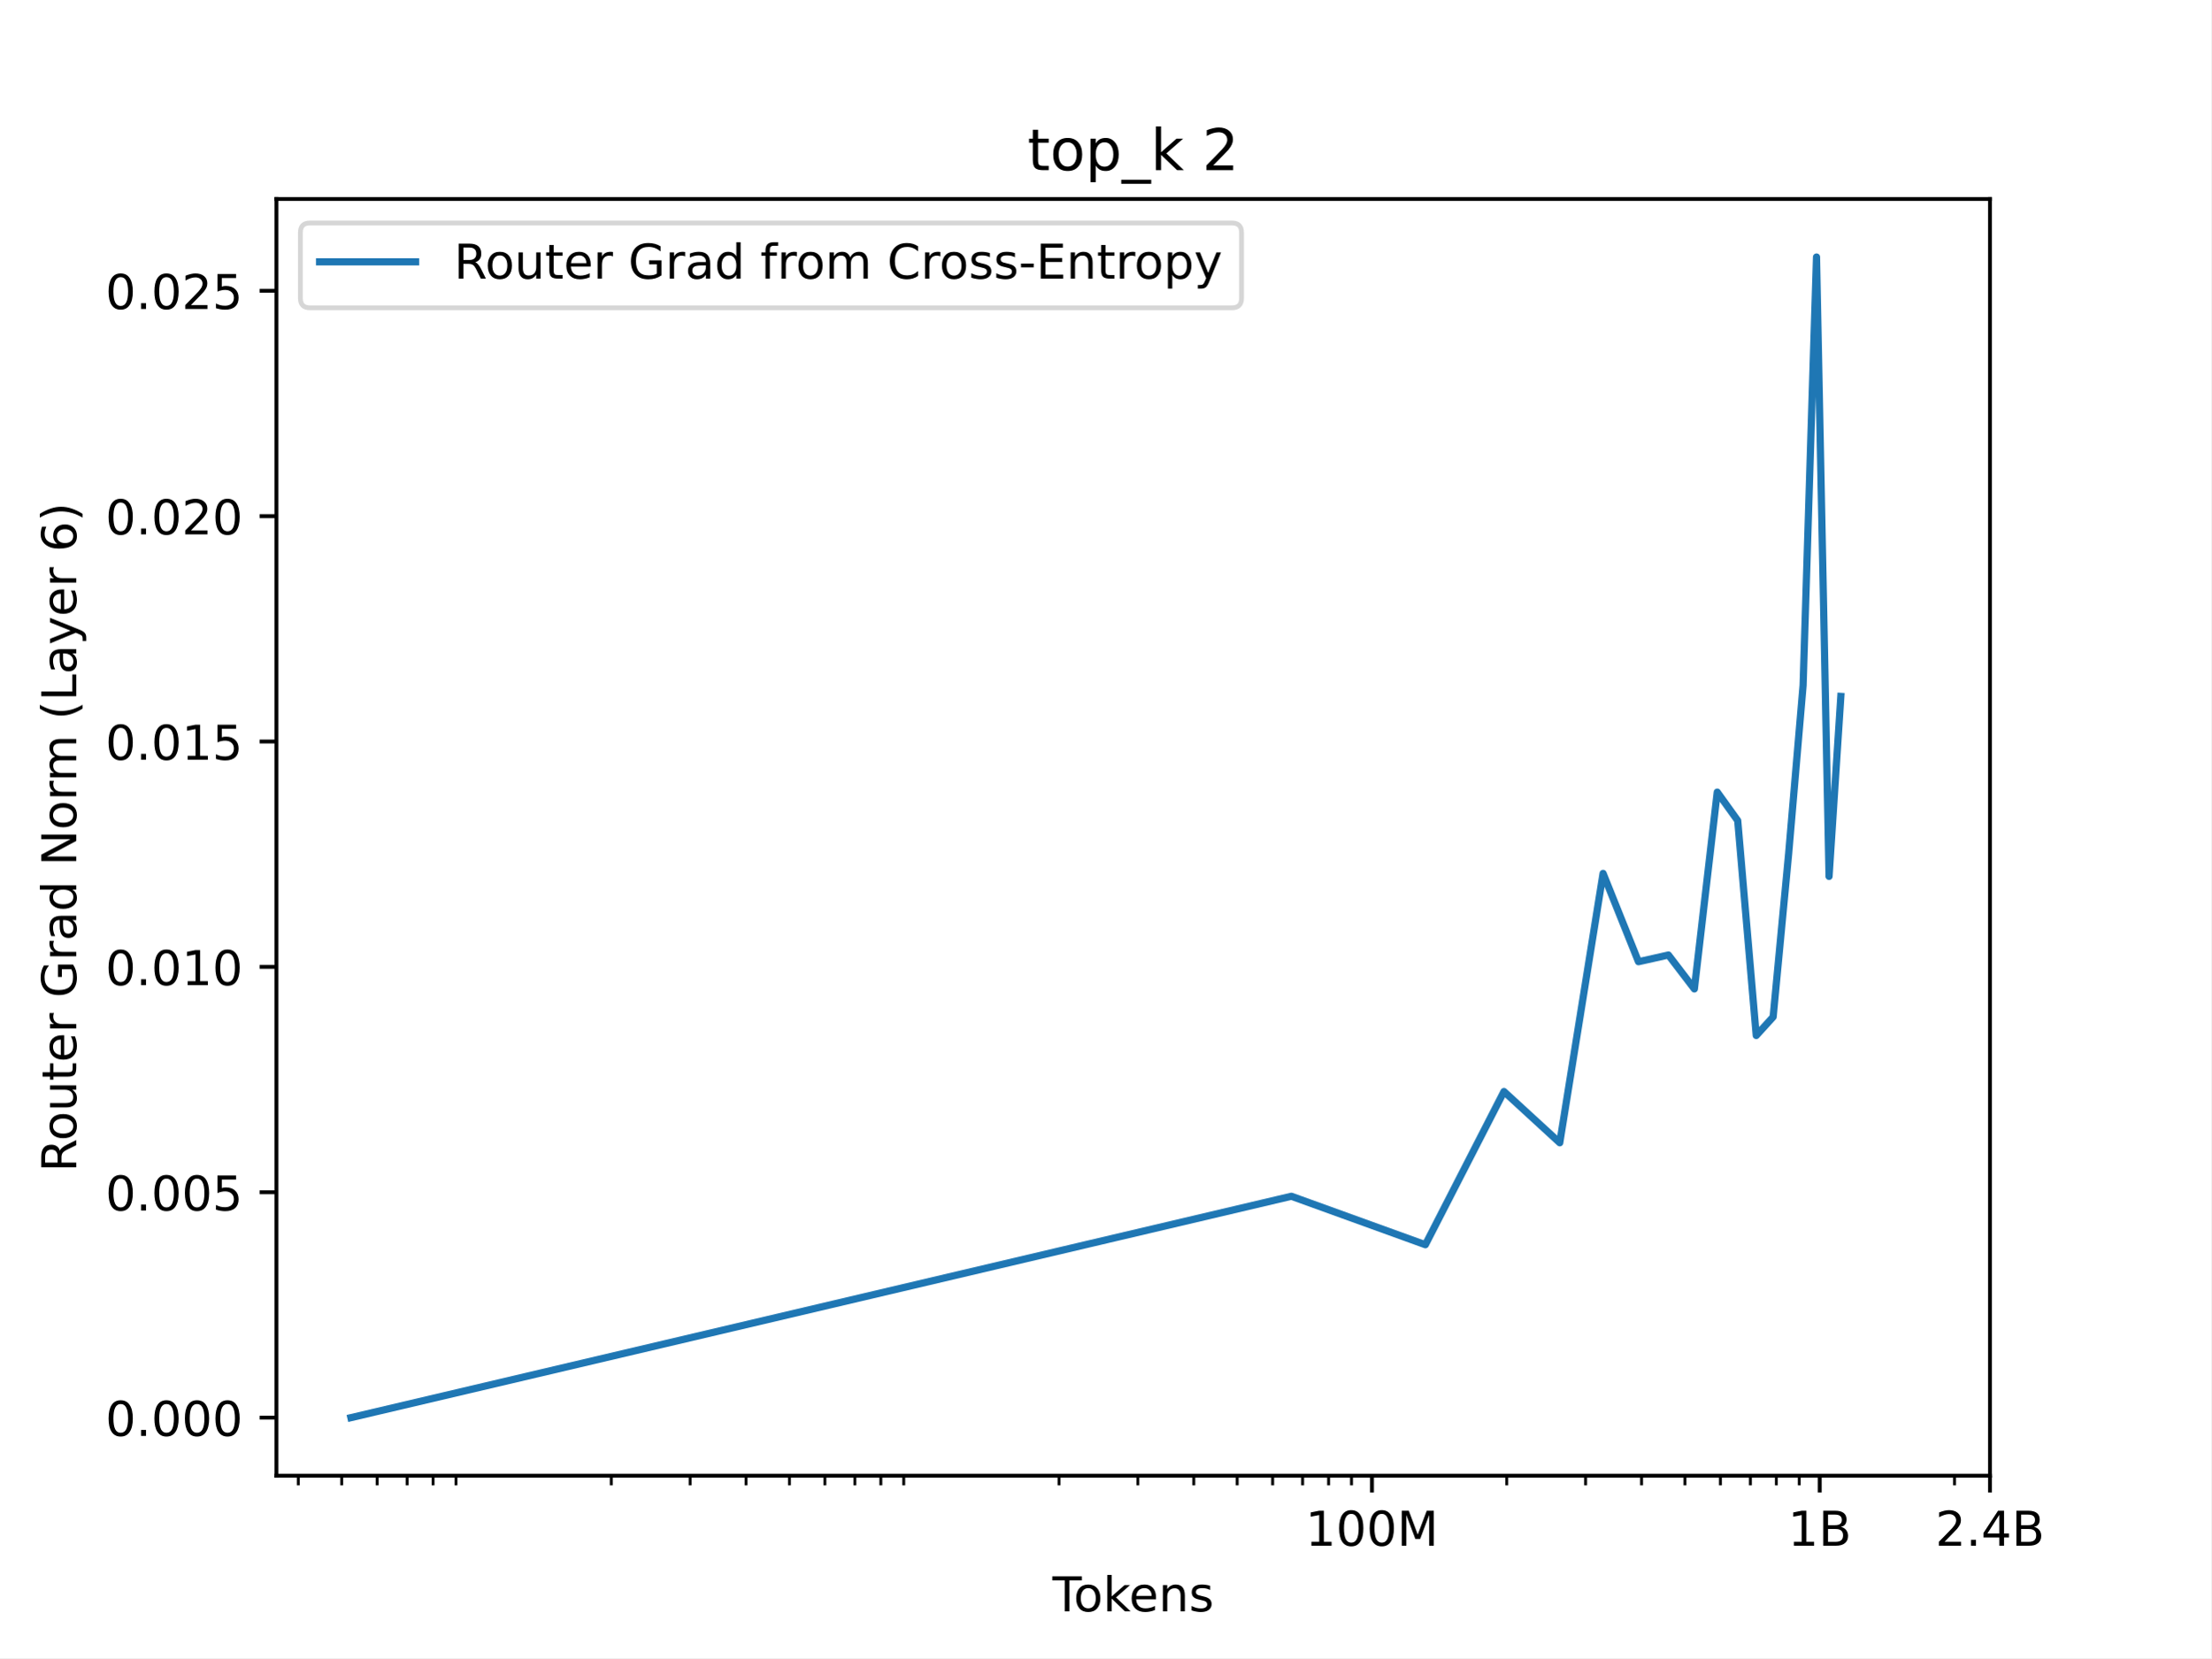
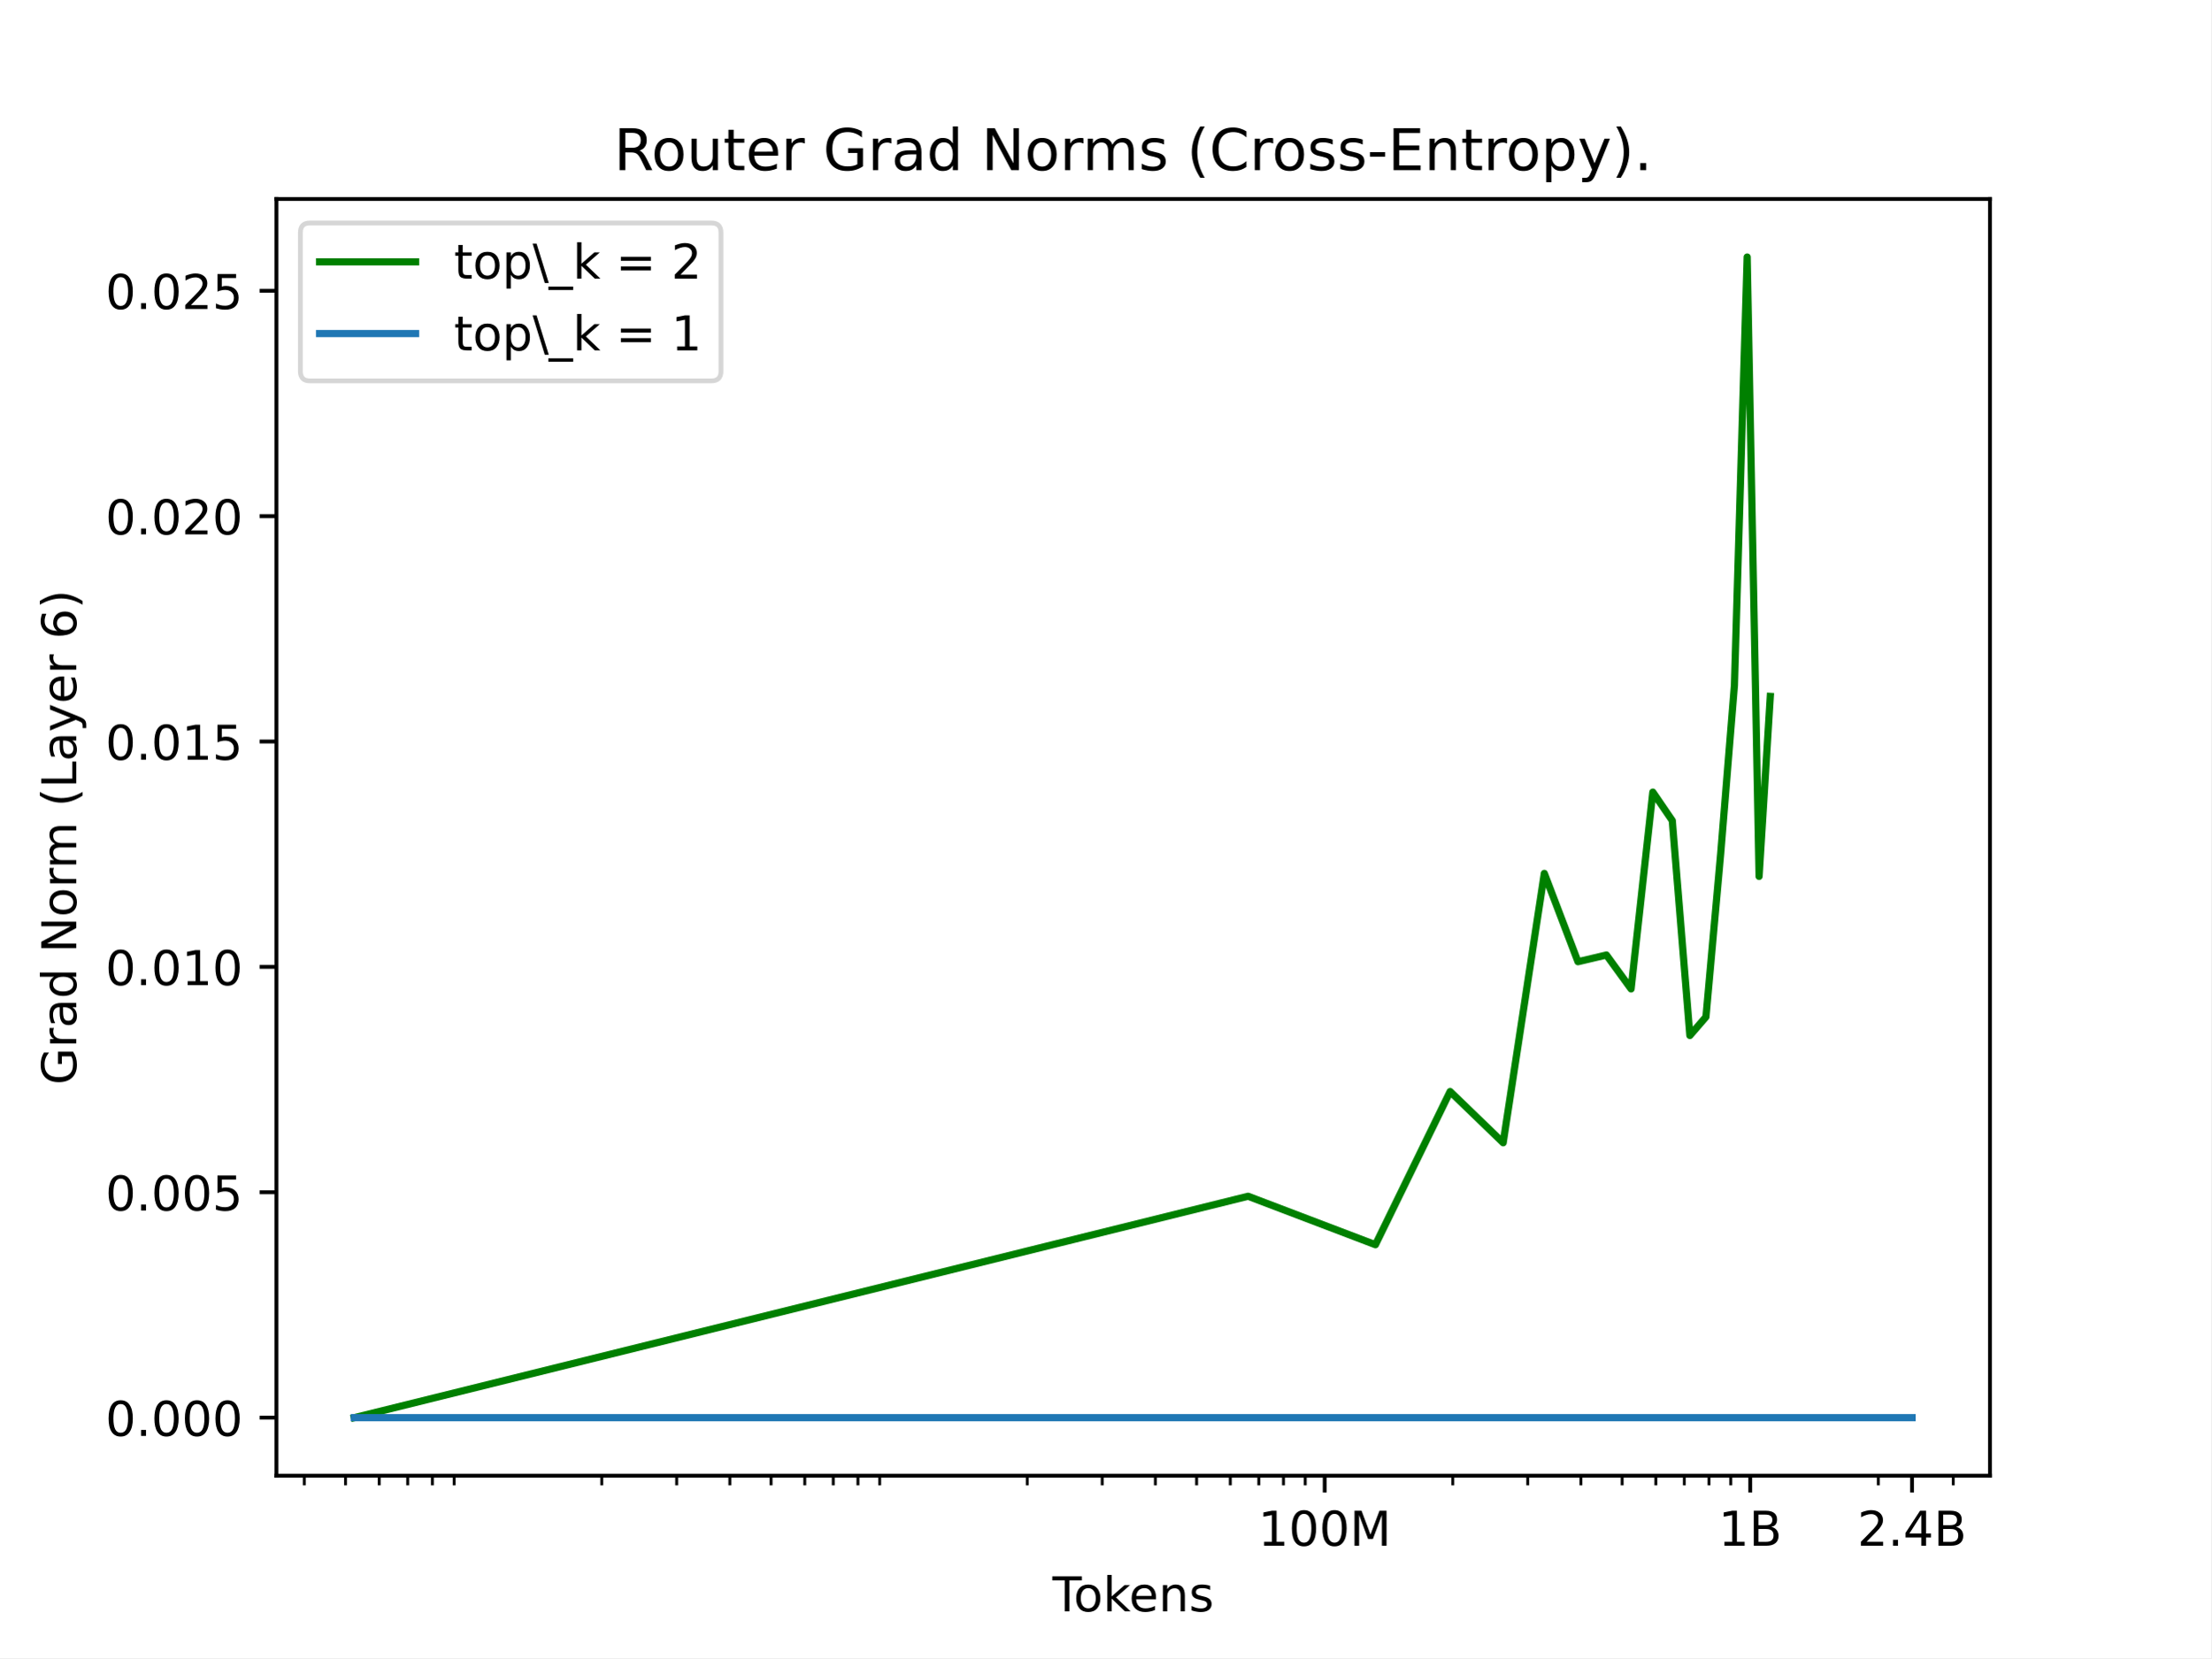
<svg xmlns="http://www.w3.org/2000/svg" xmlns:xlink="http://www.w3.org/1999/xlink" width="460.8pt" height="345.6pt" viewBox="0 0 460.8 345.6" version="1.1">
  <defs>
    <style type="text/css">*{stroke-linejoin: round; stroke-linecap: butt}</style>
  </defs>
  <g id="figure_1">
    <g id="patch_1">
      <path d="M 0 345.6  L 460.8 345.6  L 460.8 0  L 0 0  z " style="fill: #ffffff" />
    </g>
    <g id="axes_1">
      <g id="patch_2">
        <path d="M 57.6 307.584  L 414.72 307.584  L 414.72 41.472  L 57.6 41.472  z " style="fill: #ffffff" />
      </g>
-       <g id="PolyCollection_1">
+       <g id="FillBetweenPolyCollection_1">
        <defs>
-           <path id="me94cf1fead" d="M 73.126 -50.112  L 73.126 -50.112  L 73.126 -50.112  L 73.126 -50.112  z " style="stroke: #1f77b4; stroke-opacity: 0.2" />
+           <path id="ma7cb4c779b" d="M 73.833 -50.112  L 73.833 -50.112  L 73.833 -50.112  L 73.833 -50.112  z " style="stroke: #008000; stroke-opacity: 0.2" />
        </defs>
-         <g clip-path="url(#p4fa80545c4)">
-           <use xlink:href="#me94cf1fead" x="0" y="345.6" style="fill: #1f77b4; fill-opacity: 0.2; stroke: #1f77b4; stroke-opacity: 0.2" />
+         <g clip-path="url(#p70113e1fad)">
+           <use xlink:href="#ma7cb4c779b" x="0" y="345.6" style="fill: #008000; fill-opacity: 0.2; stroke: #008000; stroke-opacity: 0.2" />
+         </g>
+       </g>
+       <g id="FillBetweenPolyCollection_2">
+         <defs>
+           <path id="m716327ec53" d="M 73.833 -50.112  L 73.833 -50.112  L 73.833 -50.112  L 73.833 -50.112  z " style="stroke: #1f77b4; stroke-opacity: 0.2" />
+         </defs>
+         <g clip-path="url(#p70113e1fad)">
+           <use xlink:href="#m716327ec53" x="0" y="345.6" style="fill: #1f77b4; fill-opacity: 0.2; stroke: #1f77b4; stroke-opacity: 0.2" />
        </g>
      </g>
      <g id="matplotlib.axis_1">
        <g id="xtick_1">
          <g id="line2d_1">
            <defs>
-               <path id="ma7fd88586e" d="M 0 0  L 0 3.5  " style="stroke: #000000; stroke-width: 0.8" />
+               <path id="mc88bdb0d83" d="M 0 0  L 0 3.5  " style="stroke: #000000; stroke-width: 0.8" />
            </defs>
            <g>
-               <use xlink:href="#ma7fd88586e" x="285.925" y="307.584" style="stroke: #000000; stroke-width: 0.8" />
+               <use xlink:href="#mc88bdb0d83" x="276.072" y="307.584" style="stroke: #000000; stroke-width: 0.8" />
            </g>
          </g>
          <g id="text_1">
-             <text style="font: 10px 'DejaVu Sans', 'Bitstream Vera Sans', 'Computer Modern Sans Serif', 'Lucida Grande', 'Verdana', 'Geneva', 'Lucid', 'Arial', 'Helvetica', 'Avant Garde', sans-serif; text-anchor: middle" x="285.925" y="322.182" transform="rotate(-0 285.925 322.1824)">100M</text>
+             <text style="font-size: 10px; font-family: 'DejaVu Sans', 'Bitstream Vera Sans', 'Computer Modern Sans Serif', 'Lucida Grande', 'Verdana', 'Geneva', 'Lucid', 'Arial', 'Helvetica', 'Avant Garde', sans-serif; text-anchor: middle" x="276.072" y="322.182" transform="rotate(-0 276.0721 322.1824)">100M</text>
          </g>
        </g>
        <g id="xtick_2">
          <g id="line2d_2">
            <g>
-               <use xlink:href="#ma7fd88586e" x="379.24" y="307.584" style="stroke: #000000; stroke-width: 0.8" />
+               <use xlink:href="#mc88bdb0d83" x="364.757" y="307.584" style="stroke: #000000; stroke-width: 0.8" />
            </g>
          </g>
          <g id="text_2">
-             <text style="font: 10px 'DejaVu Sans', 'Bitstream Vera Sans', 'Computer Modern Sans Serif', 'Lucida Grande', 'Verdana', 'Geneva', 'Lucid', 'Arial', 'Helvetica', 'Avant Garde', sans-serif; text-anchor: middle" x="379.24" y="322.182" transform="rotate(-0 379.2404 322.1824)">1B</text>
+             <text style="font-size: 10px; font-family: 'DejaVu Sans', 'Bitstream Vera Sans', 'Computer Modern Sans Serif', 'Lucida Grande', 'Verdana', 'Geneva', 'Lucid', 'Arial', 'Helvetica', 'Avant Garde', sans-serif; text-anchor: middle" x="364.757" y="322.182" transform="rotate(-0 364.7569 322.1824)">1B</text>
          </g>
        </g>
        <g id="xtick_3">
          <g id="line2d_3">
            <g>
-               <use xlink:href="#ma7fd88586e" x="414.72" y="307.584" style="stroke: #000000; stroke-width: 0.8" />
+               <use xlink:href="#mc88bdb0d83" x="398.476" y="307.584" style="stroke: #000000; stroke-width: 0.8" />
            </g>
          </g>
          <g id="text_3">
-             <text style="font: 10px 'DejaVu Sans', 'Bitstream Vera Sans', 'Computer Modern Sans Serif', 'Lucida Grande', 'Verdana', 'Geneva', 'Lucid', 'Arial', 'Helvetica', 'Avant Garde', sans-serif; text-anchor: middle" x="414.72" y="322.182" transform="rotate(-0 414.72 322.1824)">2.4B</text>
+             <text style="font-size: 10px; font-family: 'DejaVu Sans', 'Bitstream Vera Sans', 'Computer Modern Sans Serif', 'Lucida Grande', 'Verdana', 'Geneva', 'Lucid', 'Arial', 'Helvetica', 'Avant Garde', sans-serif; text-anchor: middle" x="398.476" y="322.182" transform="rotate(-0 398.4758 322.1824)">2.4B</text>
          </g>
        </g>
        <g id="xtick_4">
          <g id="line2d_4">
            <defs>
-               <path id="mddaed1befb" d="M 0 0  L 0 2  " style="stroke: #000000; stroke-width: 0.6" />
+               <path id="m0cc3d7b8e0" d="M 0 0  L 0 2  " style="stroke: #000000; stroke-width: 0.6" />
            </defs>
            <g>
-               <use xlink:href="#mddaed1befb" x="62.16" y="307.584" style="stroke: #000000; stroke-width: 0.6" />
+               <use xlink:href="#m0cc3d7b8e0" x="63.411" y="307.584" style="stroke: #000000; stroke-width: 0.6" />
            </g>
          </g>
        </g>
        <g id="xtick_5">
          <g id="line2d_5">
            <g>
-               <use xlink:href="#mddaed1befb" x="71.203" y="307.584" style="stroke: #000000; stroke-width: 0.6" />
+               <use xlink:href="#m0cc3d7b8e0" x="72.006" y="307.584" style="stroke: #000000; stroke-width: 0.6" />
            </g>
          </g>
        </g>
        <g id="xtick_6">
          <g id="line2d_6">
            <g>
-               <use xlink:href="#mddaed1befb" x="78.592" y="307.584" style="stroke: #000000; stroke-width: 0.6" />
+               <use xlink:href="#m0cc3d7b8e0" x="79.028" y="307.584" style="stroke: #000000; stroke-width: 0.6" />
            </g>
          </g>
        </g>
        <g id="xtick_7">
          <g id="line2d_7">
            <g>
-               <use xlink:href="#mddaed1befb" x="84.839" y="307.584" style="stroke: #000000; stroke-width: 0.6" />
+               <use xlink:href="#m0cc3d7b8e0" x="84.965" y="307.584" style="stroke: #000000; stroke-width: 0.6" />
            </g>
          </g>
        </g>
        <g id="xtick_8">
          <g id="line2d_8">
            <g>
-               <use xlink:href="#mddaed1befb" x="90.251" y="307.584" style="stroke: #000000; stroke-width: 0.6" />
+               <use xlink:href="#m0cc3d7b8e0" x="90.108" y="307.584" style="stroke: #000000; stroke-width: 0.6" />
            </g>
          </g>
        </g>
        <g id="xtick_9">
          <g id="line2d_9">
            <g>
-               <use xlink:href="#mddaed1befb" x="95.024" y="307.584" style="stroke: #000000; stroke-width: 0.6" />
+               <use xlink:href="#m0cc3d7b8e0" x="94.645" y="307.584" style="stroke: #000000; stroke-width: 0.6" />
            </g>
          </g>
        </g>
        <g id="xtick_10">
          <g id="line2d_10">
            <g>
-               <use xlink:href="#mddaed1befb" x="127.385" y="307.584" style="stroke: #000000; stroke-width: 0.6" />
+               <use xlink:href="#m0cc3d7b8e0" x="125.399" y="307.584" style="stroke: #000000; stroke-width: 0.6" />
            </g>
          </g>
        </g>
        <g id="xtick_11">
          <g id="line2d_11">
            <g>
-               <use xlink:href="#mddaed1befb" x="143.817" y="307.584" style="stroke: #000000; stroke-width: 0.6" />
+               <use xlink:href="#m0cc3d7b8e0" x="141.016" y="307.584" style="stroke: #000000; stroke-width: 0.6" />
            </g>
          </g>
        </g>
        <g id="xtick_12">
          <g id="line2d_12">
            <g>
-               <use xlink:href="#mddaed1befb" x="155.476" y="307.584" style="stroke: #000000; stroke-width: 0.6" />
+               <use xlink:href="#m0cc3d7b8e0" x="152.096" y="307.584" style="stroke: #000000; stroke-width: 0.6" />
            </g>
          </g>
        </g>
        <g id="xtick_13">
          <g id="line2d_13">
            <g>
-               <use xlink:href="#mddaed1befb" x="164.519" y="307.584" style="stroke: #000000; stroke-width: 0.6" />
+               <use xlink:href="#m0cc3d7b8e0" x="160.691" y="307.584" style="stroke: #000000; stroke-width: 0.6" />
            </g>
          </g>
        </g>
        <g id="xtick_14">
          <g id="line2d_14">
            <g>
-               <use xlink:href="#mddaed1befb" x="171.908" y="307.584" style="stroke: #000000; stroke-width: 0.6" />
+               <use xlink:href="#m0cc3d7b8e0" x="167.713" y="307.584" style="stroke: #000000; stroke-width: 0.6" />
            </g>
          </g>
        </g>
        <g id="xtick_15">
          <g id="line2d_15">
            <g>
-               <use xlink:href="#mddaed1befb" x="178.155" y="307.584" style="stroke: #000000; stroke-width: 0.6" />
+               <use xlink:href="#m0cc3d7b8e0" x="173.65" y="307.584" style="stroke: #000000; stroke-width: 0.6" />
            </g>
          </g>
        </g>
        <g id="xtick_16">
          <g id="line2d_16">
            <g>
-               <use xlink:href="#mddaed1befb" x="183.566" y="307.584" style="stroke: #000000; stroke-width: 0.6" />
+               <use xlink:href="#m0cc3d7b8e0" x="178.793" y="307.584" style="stroke: #000000; stroke-width: 0.6" />
            </g>
          </g>
        </g>
        <g id="xtick_17">
          <g id="line2d_17">
            <g>
-               <use xlink:href="#mddaed1befb" x="188.34" y="307.584" style="stroke: #000000; stroke-width: 0.6" />
+               <use xlink:href="#m0cc3d7b8e0" x="183.329" y="307.584" style="stroke: #000000; stroke-width: 0.6" />
            </g>
          </g>
        </g>
        <g id="xtick_18">
          <g id="line2d_18">
            <g>
-               <use xlink:href="#mddaed1befb" x="220.7" y="307.584" style="stroke: #000000; stroke-width: 0.6" />
+               <use xlink:href="#m0cc3d7b8e0" x="214.084" y="307.584" style="stroke: #000000; stroke-width: 0.6" />
            </g>
          </g>
        </g>
        <g id="xtick_19">
          <g id="line2d_19">
            <g>
-               <use xlink:href="#mddaed1befb" x="237.132" y="307.584" style="stroke: #000000; stroke-width: 0.6" />
+               <use xlink:href="#m0cc3d7b8e0" x="229.701" y="307.584" style="stroke: #000000; stroke-width: 0.6" />
            </g>
          </g>
        </g>
        <g id="xtick_20">
          <g id="line2d_20">
            <g>
-               <use xlink:href="#mddaed1befb" x="248.791" y="307.584" style="stroke: #000000; stroke-width: 0.6" />
+               <use xlink:href="#m0cc3d7b8e0" x="240.781" y="307.584" style="stroke: #000000; stroke-width: 0.6" />
            </g>
          </g>
        </g>
        <g id="xtick_21">
          <g id="line2d_21">
            <g>
-               <use xlink:href="#mddaed1befb" x="257.834" y="307.584" style="stroke: #000000; stroke-width: 0.6" />
+               <use xlink:href="#m0cc3d7b8e0" x="249.375" y="307.584" style="stroke: #000000; stroke-width: 0.6" />
            </g>
          </g>
        </g>
        <g id="xtick_22">
          <g id="line2d_22">
            <g>
-               <use xlink:href="#mddaed1befb" x="265.223" y="307.584" style="stroke: #000000; stroke-width: 0.6" />
+               <use xlink:href="#m0cc3d7b8e0" x="256.398" y="307.584" style="stroke: #000000; stroke-width: 0.6" />
            </g>
          </g>
        </g>
        <g id="xtick_23">
          <g id="line2d_23">
            <g>
-               <use xlink:href="#mddaed1befb" x="271.47" y="307.584" style="stroke: #000000; stroke-width: 0.6" />
+               <use xlink:href="#m0cc3d7b8e0" x="262.335" y="307.584" style="stroke: #000000; stroke-width: 0.6" />
            </g>
          </g>
        </g>
        <g id="xtick_24">
          <g id="line2d_24">
            <g>
-               <use xlink:href="#mddaed1befb" x="276.882" y="307.584" style="stroke: #000000; stroke-width: 0.6" />
+               <use xlink:href="#m0cc3d7b8e0" x="267.478" y="307.584" style="stroke: #000000; stroke-width: 0.6" />
            </g>
          </g>
        </g>
        <g id="xtick_25">
          <g id="line2d_25">
            <g>
-               <use xlink:href="#mddaed1befb" x="281.655" y="307.584" style="stroke: #000000; stroke-width: 0.6" />
+               <use xlink:href="#m0cc3d7b8e0" x="272.014" y="307.584" style="stroke: #000000; stroke-width: 0.6" />
            </g>
          </g>
        </g>
        <g id="xtick_26">
          <g id="line2d_26">
            <g>
-               <use xlink:href="#mddaed1befb" x="314.016" y="307.584" style="stroke: #000000; stroke-width: 0.6" />
+               <use xlink:href="#m0cc3d7b8e0" x="302.769" y="307.584" style="stroke: #000000; stroke-width: 0.6" />
            </g>
          </g>
        </g>
        <g id="xtick_27">
          <g id="line2d_27">
            <g>
-               <use xlink:href="#mddaed1befb" x="330.448" y="307.584" style="stroke: #000000; stroke-width: 0.6" />
+               <use xlink:href="#m0cc3d7b8e0" x="318.385" y="307.584" style="stroke: #000000; stroke-width: 0.6" />
            </g>
          </g>
        </g>
        <g id="xtick_28">
          <g id="line2d_28">
            <g>
-               <use xlink:href="#mddaed1befb" x="342.106" y="307.584" style="stroke: #000000; stroke-width: 0.6" />
+               <use xlink:href="#m0cc3d7b8e0" x="329.466" y="307.584" style="stroke: #000000; stroke-width: 0.6" />
            </g>
          </g>
        </g>
        <g id="xtick_29">
          <g id="line2d_29">
            <g>
-               <use xlink:href="#mddaed1befb" x="351.15" y="307.584" style="stroke: #000000; stroke-width: 0.6" />
+               <use xlink:href="#m0cc3d7b8e0" x="338.06" y="307.584" style="stroke: #000000; stroke-width: 0.6" />
            </g>
          </g>
        </g>
        <g id="xtick_30">
          <g id="line2d_30">
            <g>
-               <use xlink:href="#mddaed1befb" x="358.539" y="307.584" style="stroke: #000000; stroke-width: 0.6" />
+               <use xlink:href="#m0cc3d7b8e0" x="345.082" y="307.584" style="stroke: #000000; stroke-width: 0.6" />
            </g>
          </g>
        </g>
        <g id="xtick_31">
          <g id="line2d_31">
            <g>
-               <use xlink:href="#mddaed1befb" x="364.786" y="307.584" style="stroke: #000000; stroke-width: 0.6" />
+               <use xlink:href="#m0cc3d7b8e0" x="351.019" y="307.584" style="stroke: #000000; stroke-width: 0.6" />
            </g>
          </g>
        </g>
        <g id="xtick_32">
          <g id="line2d_32">
            <g>
-               <use xlink:href="#mddaed1befb" x="370.197" y="307.584" style="stroke: #000000; stroke-width: 0.6" />
+               <use xlink:href="#m0cc3d7b8e0" x="356.162" y="307.584" style="stroke: #000000; stroke-width: 0.6" />
            </g>
          </g>
        </g>
        <g id="xtick_33">
          <g id="line2d_33">
            <g>
-               <use xlink:href="#mddaed1befb" x="374.971" y="307.584" style="stroke: #000000; stroke-width: 0.6" />
+               <use xlink:href="#m0cc3d7b8e0" x="360.699" y="307.584" style="stroke: #000000; stroke-width: 0.6" />
            </g>
          </g>
        </g>
        <g id="xtick_34">
          <g id="line2d_34">
            <g>
-               <use xlink:href="#mddaed1befb" x="407.331" y="307.584" style="stroke: #000000; stroke-width: 0.6" />
+               <use xlink:href="#m0cc3d7b8e0" x="391.454" y="307.584" style="stroke: #000000; stroke-width: 0.6" />
+             </g>
+           </g>
+         </g>
+         <g id="xtick_35">
+           <g id="line2d_35">
+             <g>
+               <use xlink:href="#m0cc3d7b8e0" x="407.07" y="307.584" style="stroke: #000000; stroke-width: 0.6" />
            </g>
          </g>
        </g>
        <g id="text_4">
-           <text style="font: 10px 'DejaVu Sans', 'Bitstream Vera Sans', 'Computer Modern Sans Serif', 'Lucida Grande', 'Verdana', 'Geneva', 'Lucid', 'Arial', 'Helvetica', 'Avant Garde', sans-serif; text-anchor: middle" x="236.16" y="335.861" transform="rotate(-0 236.16 335.8606)">Tokens</text>
+           <text style="font-size: 10px; font-family: 'DejaVu Sans', 'Bitstream Vera Sans', 'Computer Modern Sans Serif', 'Lucida Grande', 'Verdana', 'Geneva', 'Lucid', 'Arial', 'Helvetica', 'Avant Garde', sans-serif; text-anchor: middle" x="236.16" y="335.861" transform="rotate(-0 236.16 335.8606)">Tokens</text>
        </g>
      </g>
      <g id="matplotlib.axis_2">
        <g id="ytick_1">
-           <g id="line2d_35">
+           <g id="line2d_36">
            <defs>
-               <path id="mfdddf55cc7" d="M 0 0  L -3.5 0  " style="stroke: #000000; stroke-width: 0.8" />
+               <path id="m8506529a94" d="M 0 0  L -3.5 0  " style="stroke: #000000; stroke-width: 0.8" />
            </defs>
            <g>
-               <use xlink:href="#mfdddf55cc7" x="57.6" y="295.488" style="stroke: #000000; stroke-width: 0.8" />
+               <use xlink:href="#m8506529a94" x="57.6" y="295.488" style="stroke: #000000; stroke-width: 0.8" />
            </g>
          </g>
          <g id="text_5">
-             <text style="font: 10px 'DejaVu Sans', 'Bitstream Vera Sans', 'Computer Modern Sans Serif', 'Lucida Grande', 'Verdana', 'Geneva', 'Lucid', 'Arial', 'Helvetica', 'Avant Garde', sans-serif; text-anchor: end" x="50.6" y="299.287" transform="rotate(-0 50.6 299.2872)">0.000</text>
+             <text style="font-size: 10px; font-family: 'DejaVu Sans', 'Bitstream Vera Sans', 'Computer Modern Sans Serif', 'Lucida Grande', 'Verdana', 'Geneva', 'Lucid', 'Arial', 'Helvetica', 'Avant Garde', sans-serif; text-anchor: end" x="50.6" y="299.287" transform="rotate(-0 50.6 299.2872)">0.000</text>
          </g>
        </g>
        <g id="ytick_2">
-           <g id="line2d_36">
-             <g>
-               <use xlink:href="#mfdddf55cc7" x="57.6" y="248.511" style="stroke: #000000; stroke-width: 0.8" />
+           <g id="line2d_37">
+             <g>
+               <use xlink:href="#m8506529a94" x="57.6" y="248.511" style="stroke: #000000; stroke-width: 0.8" />
            </g>
          </g>
          <g id="text_6">
-             <text style="font: 10px 'DejaVu Sans', 'Bitstream Vera Sans', 'Computer Modern Sans Serif', 'Lucida Grande', 'Verdana', 'Geneva', 'Lucid', 'Arial', 'Helvetica', 'Avant Garde', sans-serif; text-anchor: end" x="50.6" y="252.31" transform="rotate(-0 50.6 252.3102)">0.005</text>
+             <text style="font-size: 10px; font-family: 'DejaVu Sans', 'Bitstream Vera Sans', 'Computer Modern Sans Serif', 'Lucida Grande', 'Verdana', 'Geneva', 'Lucid', 'Arial', 'Helvetica', 'Avant Garde', sans-serif; text-anchor: end" x="50.6" y="252.31" transform="rotate(-0 50.6 252.3102)">0.005</text>
          </g>
        </g>
        <g id="ytick_3">
-           <g id="line2d_37">
-             <g>
-               <use xlink:href="#mfdddf55cc7" x="57.6" y="201.534" style="stroke: #000000; stroke-width: 0.8" />
+           <g id="line2d_38">
+             <g>
+               <use xlink:href="#m8506529a94" x="57.6" y="201.534" style="stroke: #000000; stroke-width: 0.8" />
            </g>
          </g>
          <g id="text_7">
-             <text style="font: 10px 'DejaVu Sans', 'Bitstream Vera Sans', 'Computer Modern Sans Serif', 'Lucida Grande', 'Verdana', 'Geneva', 'Lucid', 'Arial', 'Helvetica', 'Avant Garde', sans-serif; text-anchor: end" x="50.6" y="205.333" transform="rotate(-0 50.6 205.3331)">0.010</text>
+             <text style="font-size: 10px; font-family: 'DejaVu Sans', 'Bitstream Vera Sans', 'Computer Modern Sans Serif', 'Lucida Grande', 'Verdana', 'Geneva', 'Lucid', 'Arial', 'Helvetica', 'Avant Garde', sans-serif; text-anchor: end" x="50.6" y="205.333" transform="rotate(-0 50.6 205.3331)">0.010</text>
          </g>
        </g>
        <g id="ytick_4">
-           <g id="line2d_38">
-             <g>
-               <use xlink:href="#mfdddf55cc7" x="57.6" y="154.557" style="stroke: #000000; stroke-width: 0.8" />
+           <g id="line2d_39">
+             <g>
+               <use xlink:href="#m8506529a94" x="57.6" y="154.557" style="stroke: #000000; stroke-width: 0.8" />
            </g>
          </g>
          <g id="text_8">
-             <text style="font: 10px 'DejaVu Sans', 'Bitstream Vera Sans', 'Computer Modern Sans Serif', 'Lucida Grande', 'Verdana', 'Geneva', 'Lucid', 'Arial', 'Helvetica', 'Avant Garde', sans-serif; text-anchor: end" x="50.6" y="158.356" transform="rotate(-0 50.6 158.3561)">0.015</text>
+             <text style="font-size: 10px; font-family: 'DejaVu Sans', 'Bitstream Vera Sans', 'Computer Modern Sans Serif', 'Lucida Grande', 'Verdana', 'Geneva', 'Lucid', 'Arial', 'Helvetica', 'Avant Garde', sans-serif; text-anchor: end" x="50.6" y="158.356" transform="rotate(-0 50.6 158.3561)">0.015</text>
          </g>
        </g>
        <g id="ytick_5">
-           <g id="line2d_39">
-             <g>
-               <use xlink:href="#mfdddf55cc7" x="57.6" y="107.58" style="stroke: #000000; stroke-width: 0.8" />
+           <g id="line2d_40">
+             <g>
+               <use xlink:href="#m8506529a94" x="57.6" y="107.58" style="stroke: #000000; stroke-width: 0.8" />
            </g>
          </g>
          <g id="text_9">
-             <text style="font: 10px 'DejaVu Sans', 'Bitstream Vera Sans', 'Computer Modern Sans Serif', 'Lucida Grande', 'Verdana', 'Geneva', 'Lucid', 'Arial', 'Helvetica', 'Avant Garde', sans-serif; text-anchor: end" x="50.6" y="111.379" transform="rotate(-0 50.6 111.379)">0.020</text>
+             <text style="font-size: 10px; font-family: 'DejaVu Sans', 'Bitstream Vera Sans', 'Computer Modern Sans Serif', 'Lucida Grande', 'Verdana', 'Geneva', 'Lucid', 'Arial', 'Helvetica', 'Avant Garde', sans-serif; text-anchor: end" x="50.6" y="111.379" transform="rotate(-0 50.6 111.379)">0.020</text>
          </g>
        </g>
        <g id="ytick_6">
-           <g id="line2d_40">
-             <g>
-               <use xlink:href="#mfdddf55cc7" x="57.6" y="60.603" style="stroke: #000000; stroke-width: 0.8" />
+           <g id="line2d_41">
+             <g>
+               <use xlink:href="#m8506529a94" x="57.6" y="60.603" style="stroke: #000000; stroke-width: 0.8" />
            </g>
          </g>
          <g id="text_10">
-             <text style="font: 10px 'DejaVu Sans', 'Bitstream Vera Sans', 'Computer Modern Sans Serif', 'Lucida Grande', 'Verdana', 'Geneva', 'Lucid', 'Arial', 'Helvetica', 'Avant Garde', sans-serif; text-anchor: end" x="50.6" y="64.402" transform="rotate(-0 50.6 64.402)">0.025</text>
+             <text style="font-size: 10px; font-family: 'DejaVu Sans', 'Bitstream Vera Sans', 'Computer Modern Sans Serif', 'Lucida Grande', 'Verdana', 'Geneva', 'Lucid', 'Arial', 'Helvetica', 'Avant Garde', sans-serif; text-anchor: end" x="50.6" y="64.402" transform="rotate(-0 50.6 64.402)">0.025</text>
          </g>
        </g>
        <g id="text_11">
-           <text style="font: 10px 'DejaVu Sans', 'Bitstream Vera Sans', 'Computer Modern Sans Serif', 'Lucida Grande', 'Verdana', 'Geneva', 'Lucid', 'Arial', 'Helvetica', 'Avant Garde', sans-serif; text-anchor: middle" x="15.892" y="174.528" transform="rotate(-90 15.89219 174.528)">Router Grad Norm (Layer 6)</text>
-         </g>
-       </g>
-       <g id="line2d_41">
-         <path d="M 73.126 295.488  L 269.123 249.34  L 297.052 259.441  L 313.43 227.51  L 325.062 238.189  L 334.089 182.043  L 341.467 200.45  L 347.707 199.053  L 353.112 206.121  L 357.881 165.101  L 362.148 171.037  L 366.007 215.831  L 369.531 211.954  L 372.773 177.826  L 375.774 142.843  L 378.569 53.568  L 381.183 182.67  L 383.639 145.148  " clip-path="url(#p4fa80545c4)" style="fill: none; stroke: #1f77b4; stroke-width: 1.5; stroke-linecap: square" />
+           <text style="font-size: 10px; font-family: 'DejaVu Sans', 'Bitstream Vera Sans', 'Computer Modern Sans Serif', 'Lucida Grande', 'Verdana', 'Geneva', 'Lucid', 'Arial', 'Helvetica', 'Avant Garde', sans-serif; text-anchor: middle" x="15.892" y="174.528" transform="rotate(-90 15.89219 174.528)">Grad Norm (Layer 6)</text>
+         </g>
+       </g>
+       <g id="line2d_42">
+         <path d="M 73.833 295.488  L 260.104 249.34  L 286.647 259.441  L 302.213 227.51  L 313.267 238.189  L 321.846 182.043  L 328.858 200.45  L 334.788 199.053  L 339.925 206.121  L 344.458 165.101  L 348.512 171.037  L 352.18 215.831  L 355.529 211.954  L 358.61 177.826  L 361.463 142.843  L 364.119 53.568  L 366.603 182.67  L 368.937 145.148  " clip-path="url(#p70113e1fad)" style="fill: none; stroke: #008000; stroke-width: 1.5; stroke-linecap: square" />
+       </g>
+       <g id="line2d_43">
+         <path d="M 73.833 295.488  L 260.104 295.488  L 286.647 295.488  L 302.213 295.488  L 313.267 295.488  L 321.846 295.488  L 328.858 295.488  L 334.788 295.488  L 339.925 295.488  L 344.458 295.488  L 348.512 295.488  L 352.18 295.488  L 355.529 295.488  L 358.61 295.488  L 361.463 295.488  L 364.119 295.488  L 366.603 295.488  L 368.937 295.488  L 371.137 295.488  L 373.219 295.488  L 375.194 295.488  L 377.072 295.488  L 378.863 295.488  L 380.575 295.488  L 382.213 295.488  L 383.785 295.488  L 385.295 295.488  L 386.748 295.488  L 388.149 295.488  L 389.5 295.488  L 390.805 295.488  L 392.068 295.488  L 393.29 295.488  L 394.475 295.488  L 395.625 295.488  L 396.741 295.488  L 397.826 295.488  L 398.487 295.488  " clip-path="url(#p70113e1fad)" style="fill: none; stroke: #1f77b4; stroke-width: 1.5; stroke-linecap: square" />
      </g>
      <g id="patch_3">
        <path d="M 57.6 307.584  L 57.6 41.472  " style="fill: none; stroke: #000000; stroke-width: 0.8; stroke-linejoin: miter; stroke-linecap: square" />
      </g>
      <g id="patch_4">
        <path d="M 414.72 307.584  L 414.72 41.472  " style="fill: none; stroke: #000000; stroke-width: 0.8; stroke-linejoin: miter; stroke-linecap: square" />
      </g>
      <g id="patch_5">
        <path d="M 57.6 307.584  L 414.72 307.584  " style="fill: none; stroke: #000000; stroke-width: 0.8; stroke-linejoin: miter; stroke-linecap: square" />
      </g>
      <g id="patch_6">
        <path d="M 57.6 41.472  L 414.72 41.472  " style="fill: none; stroke: #000000; stroke-width: 0.8; stroke-linejoin: miter; stroke-linecap: square" />
      </g>
      <g id="text_12">
-         <text style="font: 12px 'DejaVu Sans', 'Bitstream Vera Sans', 'Computer Modern Sans Serif', 'Lucida Grande', 'Verdana', 'Geneva', 'Lucid', 'Arial', 'Helvetica', 'Avant Garde', sans-serif; text-anchor: middle" x="236.16" y="35.472" transform="rotate(-0 236.16 35.472)">top_k 2</text>
+         <text style="font-size: 12px; font-family: 'DejaVu Sans', 'Bitstream Vera Sans', 'Computer Modern Sans Serif', 'Lucida Grande', 'Verdana', 'Geneva', 'Lucid', 'Arial', 'Helvetica', 'Avant Garde', sans-serif; text-anchor: middle" x="236.16" y="35.472" transform="rotate(-0 236.16 35.472)">Router Grad Norms (Cross-Entropy).</text>
      </g>
      <g id="legend_1">
        <g id="patch_7">
-           <path d="M 64.6 64.15  L 256.738 64.15  Q 258.738 64.15 258.738 62.15  L 258.738 48.472  Q 258.738 46.472 256.738 46.472  L 64.6 46.472  Q 62.6 46.472 62.6 48.472  L 62.6 62.15  Q 62.6 64.15 64.6 64.15  z " style="fill: #ffffff; opacity: 0.8; stroke: #cccccc; stroke-linejoin: miter" />
-         </g>
-         <g id="line2d_42">
-           <path d="M 66.6 54.57  L 76.6 54.57  L 86.6 54.57  " style="fill: none; stroke: #1f77b4; stroke-width: 1.5; stroke-linecap: square" />
+           <path d="M 64.6 79.385  L 148.245 79.385  Q 150.245 79.385 150.245 77.385  L 150.245 48.472  Q 150.245 46.472 148.245 46.472  L 64.6 46.472  Q 62.6 46.472 62.6 48.472  L 62.6 77.385  Q 62.6 79.385 64.6 79.385  z " style="fill: #ffffff; opacity: 0.8; stroke: #cccccc; stroke-linejoin: miter" />
+         </g>
+         <g id="line2d_44">
+           <path d="M 66.6 54.57  L 76.6 54.57  L 86.6 54.57  " style="fill: none; stroke: #008000; stroke-width: 1.5; stroke-linecap: square" />
        </g>
        <g id="text_13">
-           <text style="font: 10px 'DejaVu Sans', 'Bitstream Vera Sans', 'Computer Modern Sans Serif', 'Lucida Grande', 'Verdana', 'Geneva', 'Lucid', 'Arial', 'Helvetica', 'Avant Garde', sans-serif; text-anchor: start" x="94.6" y="58.07" transform="rotate(-0 94.6 58.07044)">Router Grad from Cross-Entropy</text>
+           <text style="font-size: 10px; font-family: 'DejaVu Sans', 'Bitstream Vera Sans', 'Computer Modern Sans Serif', 'Lucida Grande', 'Verdana', 'Geneva', 'Lucid', 'Arial', 'Helvetica', 'Avant Garde', sans-serif; text-anchor: start" x="94.6" y="58.07" transform="rotate(-0 94.6 58.07044)">top\_k = 2</text>
+         </g>
+         <g id="line2d_45">
+           <path d="M 66.6 69.527  L 76.6 69.527  L 86.6 69.527  " style="fill: none; stroke: #1f77b4; stroke-width: 1.5; stroke-linecap: square" />
+         </g>
+         <g id="text_14">
+           <text style="font-size: 10px; font-family: 'DejaVu Sans', 'Bitstream Vera Sans', 'Computer Modern Sans Serif', 'Lucida Grande', 'Verdana', 'Geneva', 'Lucid', 'Arial', 'Helvetica', 'Avant Garde', sans-serif; text-anchor: start" x="94.6" y="73.027" transform="rotate(-0 94.6 73.02669)">top\_k = 1</text>
        </g>
      </g>
    </g>
  </g>
  <defs>
-     <clipPath id="p4fa80545c4">
+     <clipPath id="p70113e1fad">
      <rect x="57.6" y="41.472" width="357.12" height="266.112" />
    </clipPath>
  </defs>
</svg>
